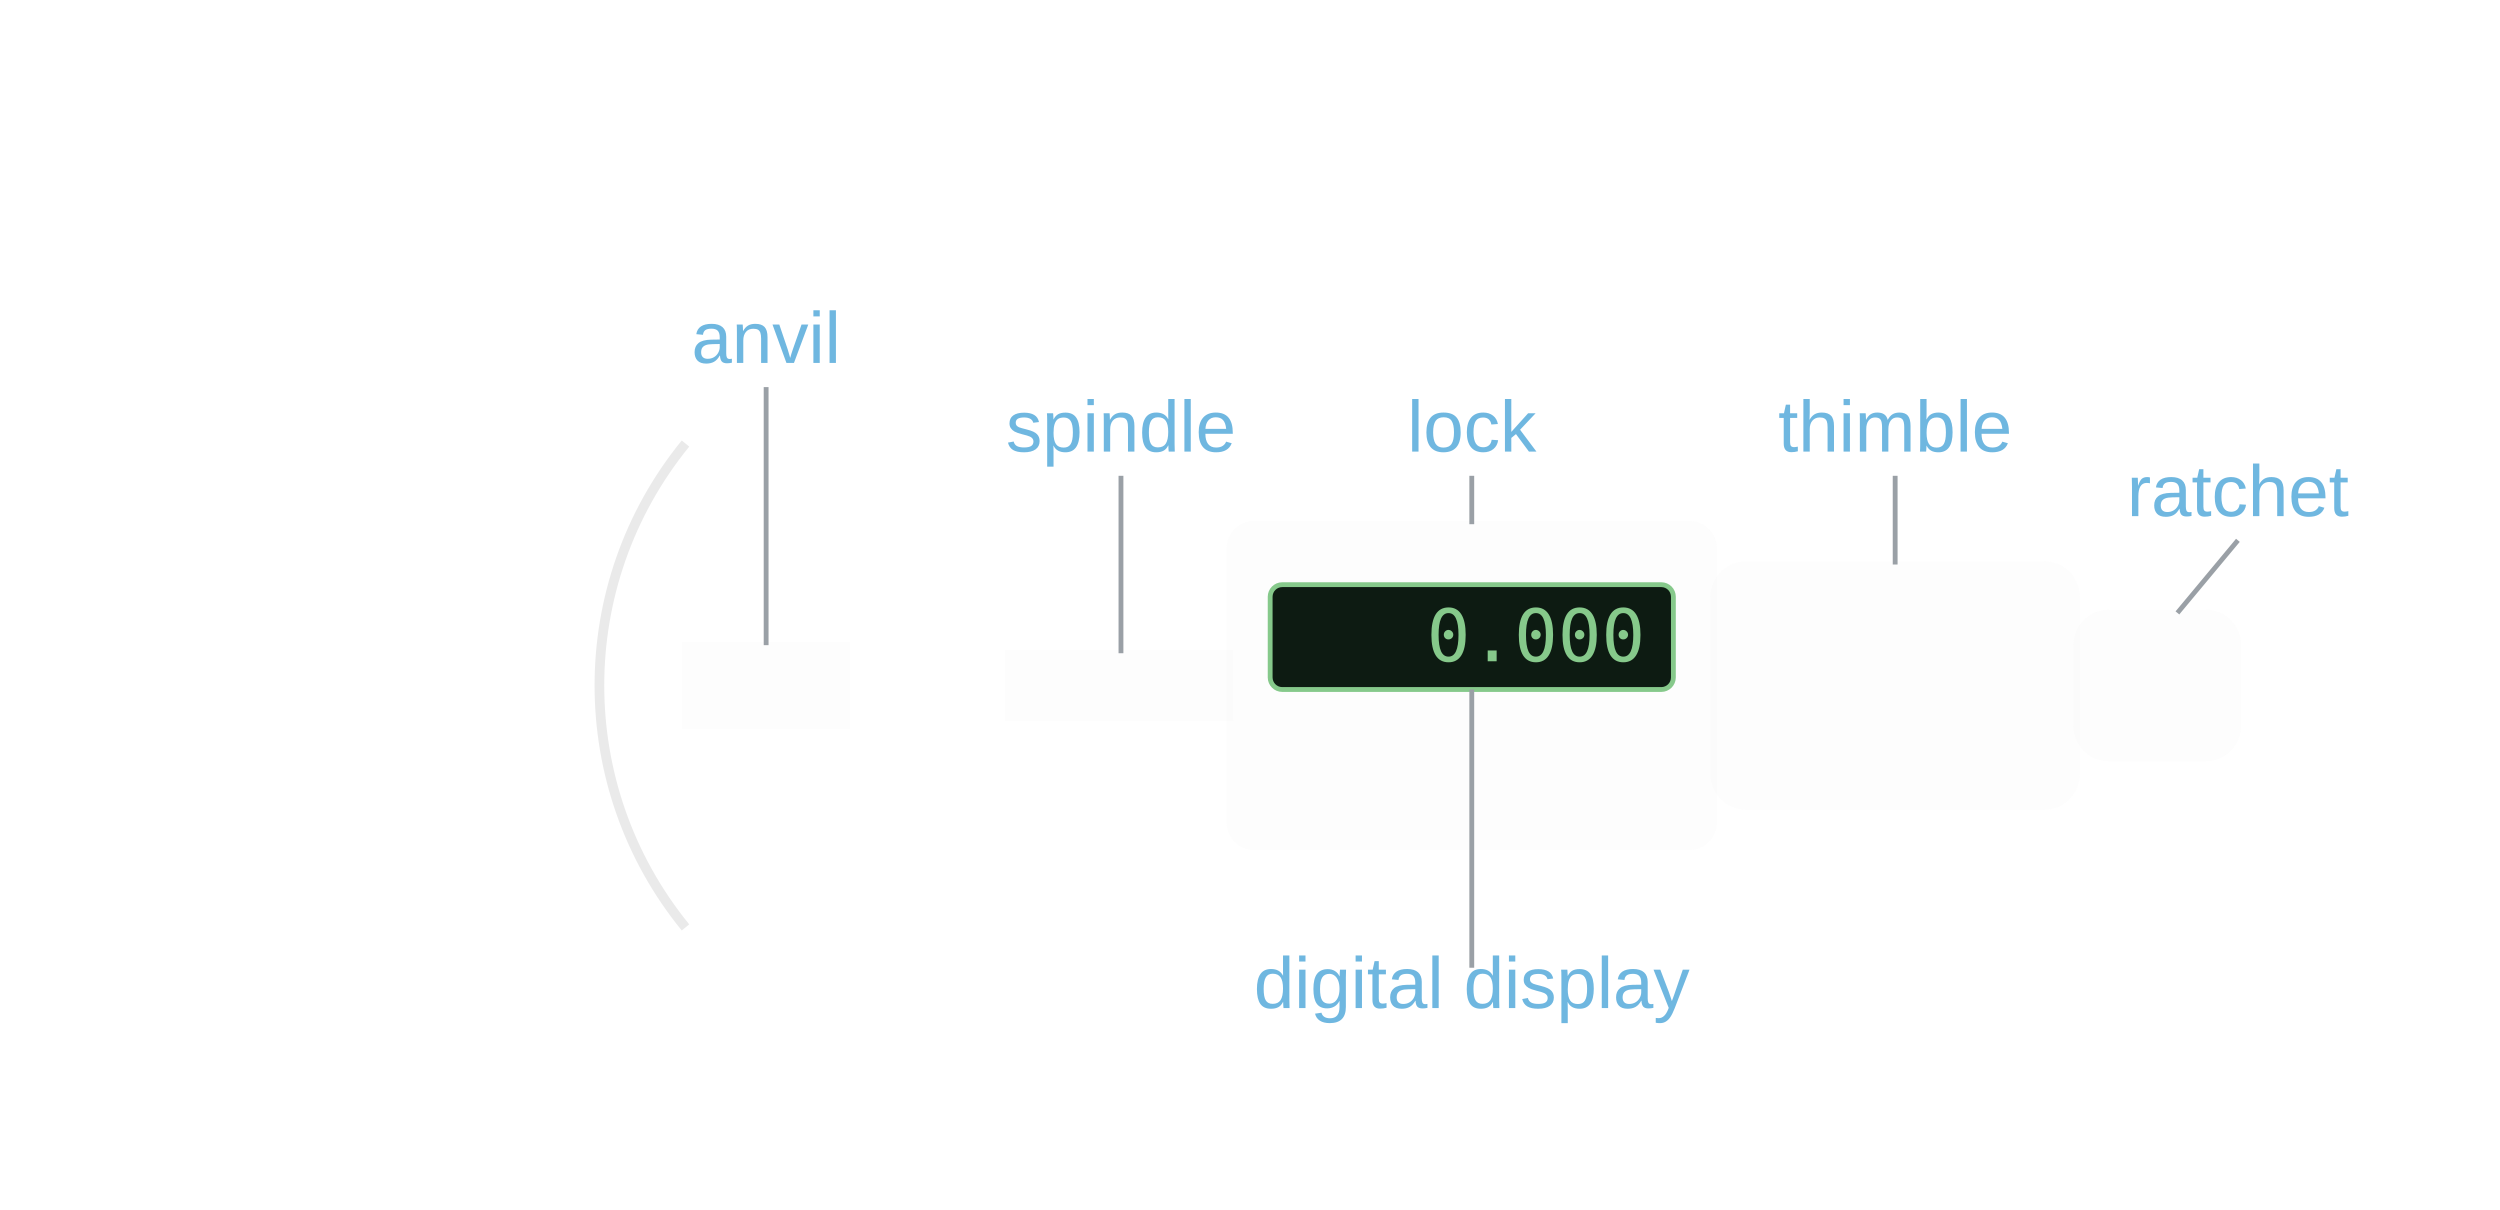
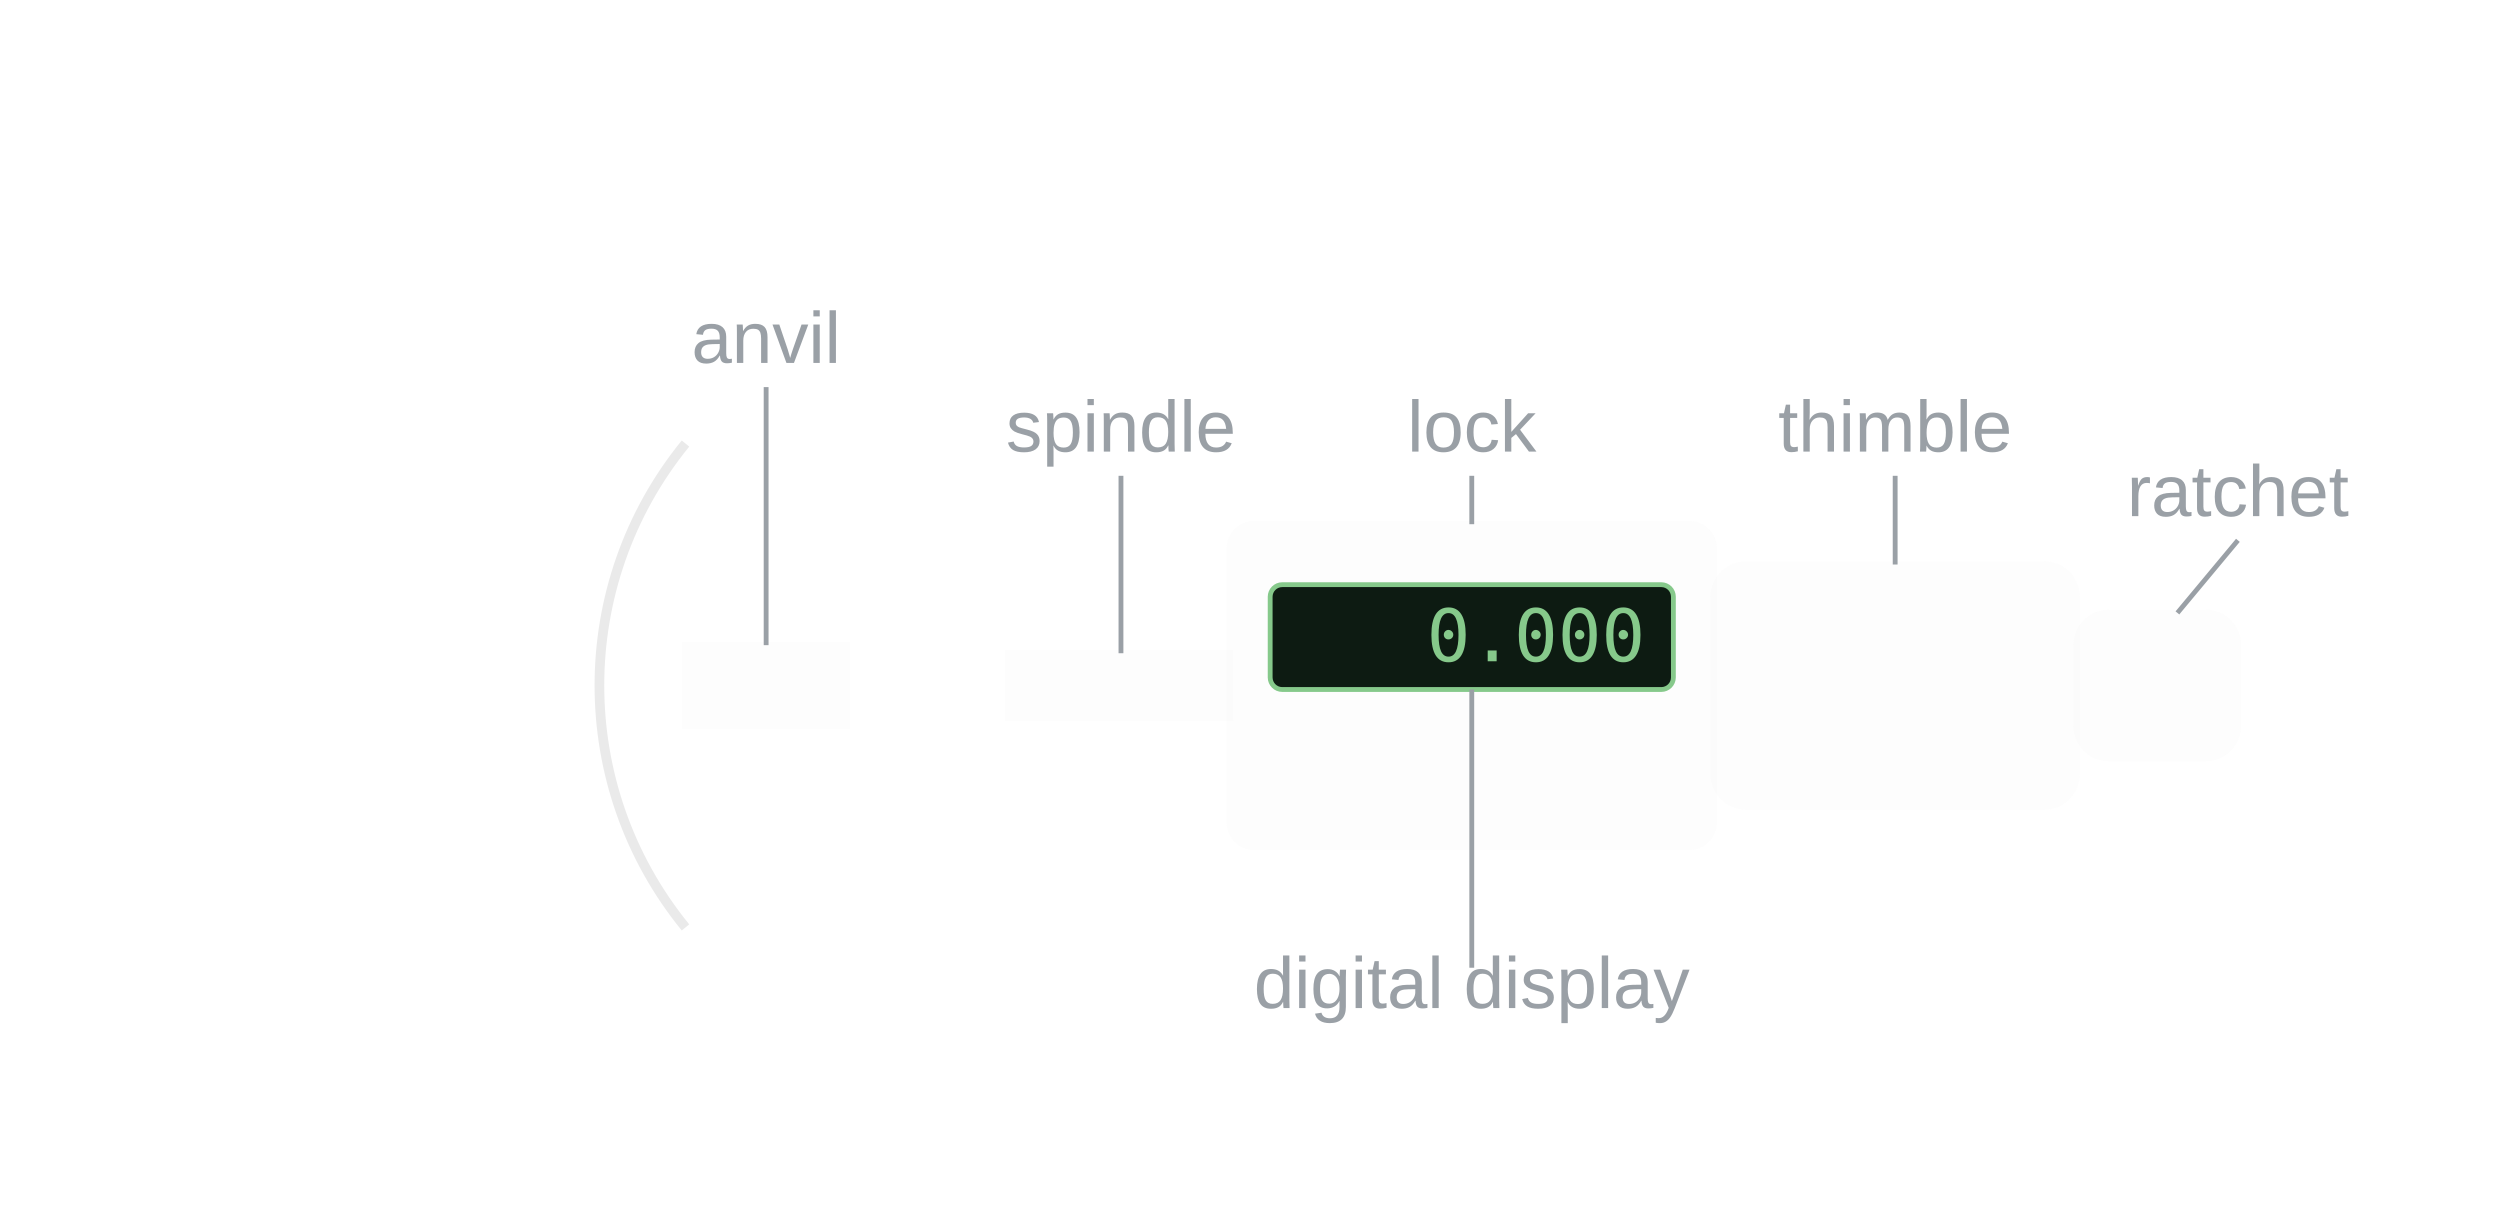
<svg xmlns="http://www.w3.org/2000/svg" viewBox="0 0 620 300" font-family="Segoe UI, Arial, sans-serif">
  <style>
    text { fill:#EAEAEA; }
    .fillg { fill:#EAEAEA; opacity:0.10; stroke:#EAEAEA; stroke-width:1.6; }
    .frame { fill:none; stroke:#EAEAEA; stroke-width:2.4; }
    .lead { stroke:#9AA0A6; stroke-width:1.2; fill:none; }
-     .lbl { fill:#6FB7E0; font-size:18px; }
+     .lbl { fill:#9AA0A6; font-size:18px; }
    .disp { fill:#86C98B; font-size:18px; font-family:monospace; }
  </style>
  <path class="frame" d="M170,110 a95,95 0 0 0 0,120" />
  <rect class="fillg" x="170" y="160" width="40" height="20" />
  <rect class="fillg" x="250" y="162" width="55" height="16" />
  <rect class="fillg" x="305" y="130" width="120" height="80" rx="6" />
  <rect x="315" y="145" width="100" height="26" rx="3" fill="#0d1b12" stroke="#86C98B" stroke-width="1.2" />
  <text x="408" y="164" text-anchor="end" class="disp">0.000</text>
  <rect class="fillg" x="425" y="140" width="90" height="60" rx="8" />
  <rect class="fillg" x="515" y="152" width="40" height="36" rx="8" />
  <text class="lbl" x="190" y="90" text-anchor="middle">anvil</text>
  <path class="lead" d="M190,96 L190,160" />
  <text class="lbl" x="278" y="112" text-anchor="middle">spindle</text>
  <path class="lead" d="M278,118 L278,162" />
  <text class="lbl" x="365" y="112" text-anchor="middle">lock</text>
  <path class="lead" d="M365,118 L365,130" />
  <text class="lbl" x="470" y="112" text-anchor="middle">thimble</text>
  <path class="lead" d="M470,118 L470,140" />
  <text class="lbl" x="555" y="128" text-anchor="middle">ratchet</text>
  <path class="lead" d="M555,134 L540,152" />
  <text class="lbl" x="365" y="250" text-anchor="middle">digital display</text>
  <path class="lead" d="M365,240 L365,171" />
</svg>
